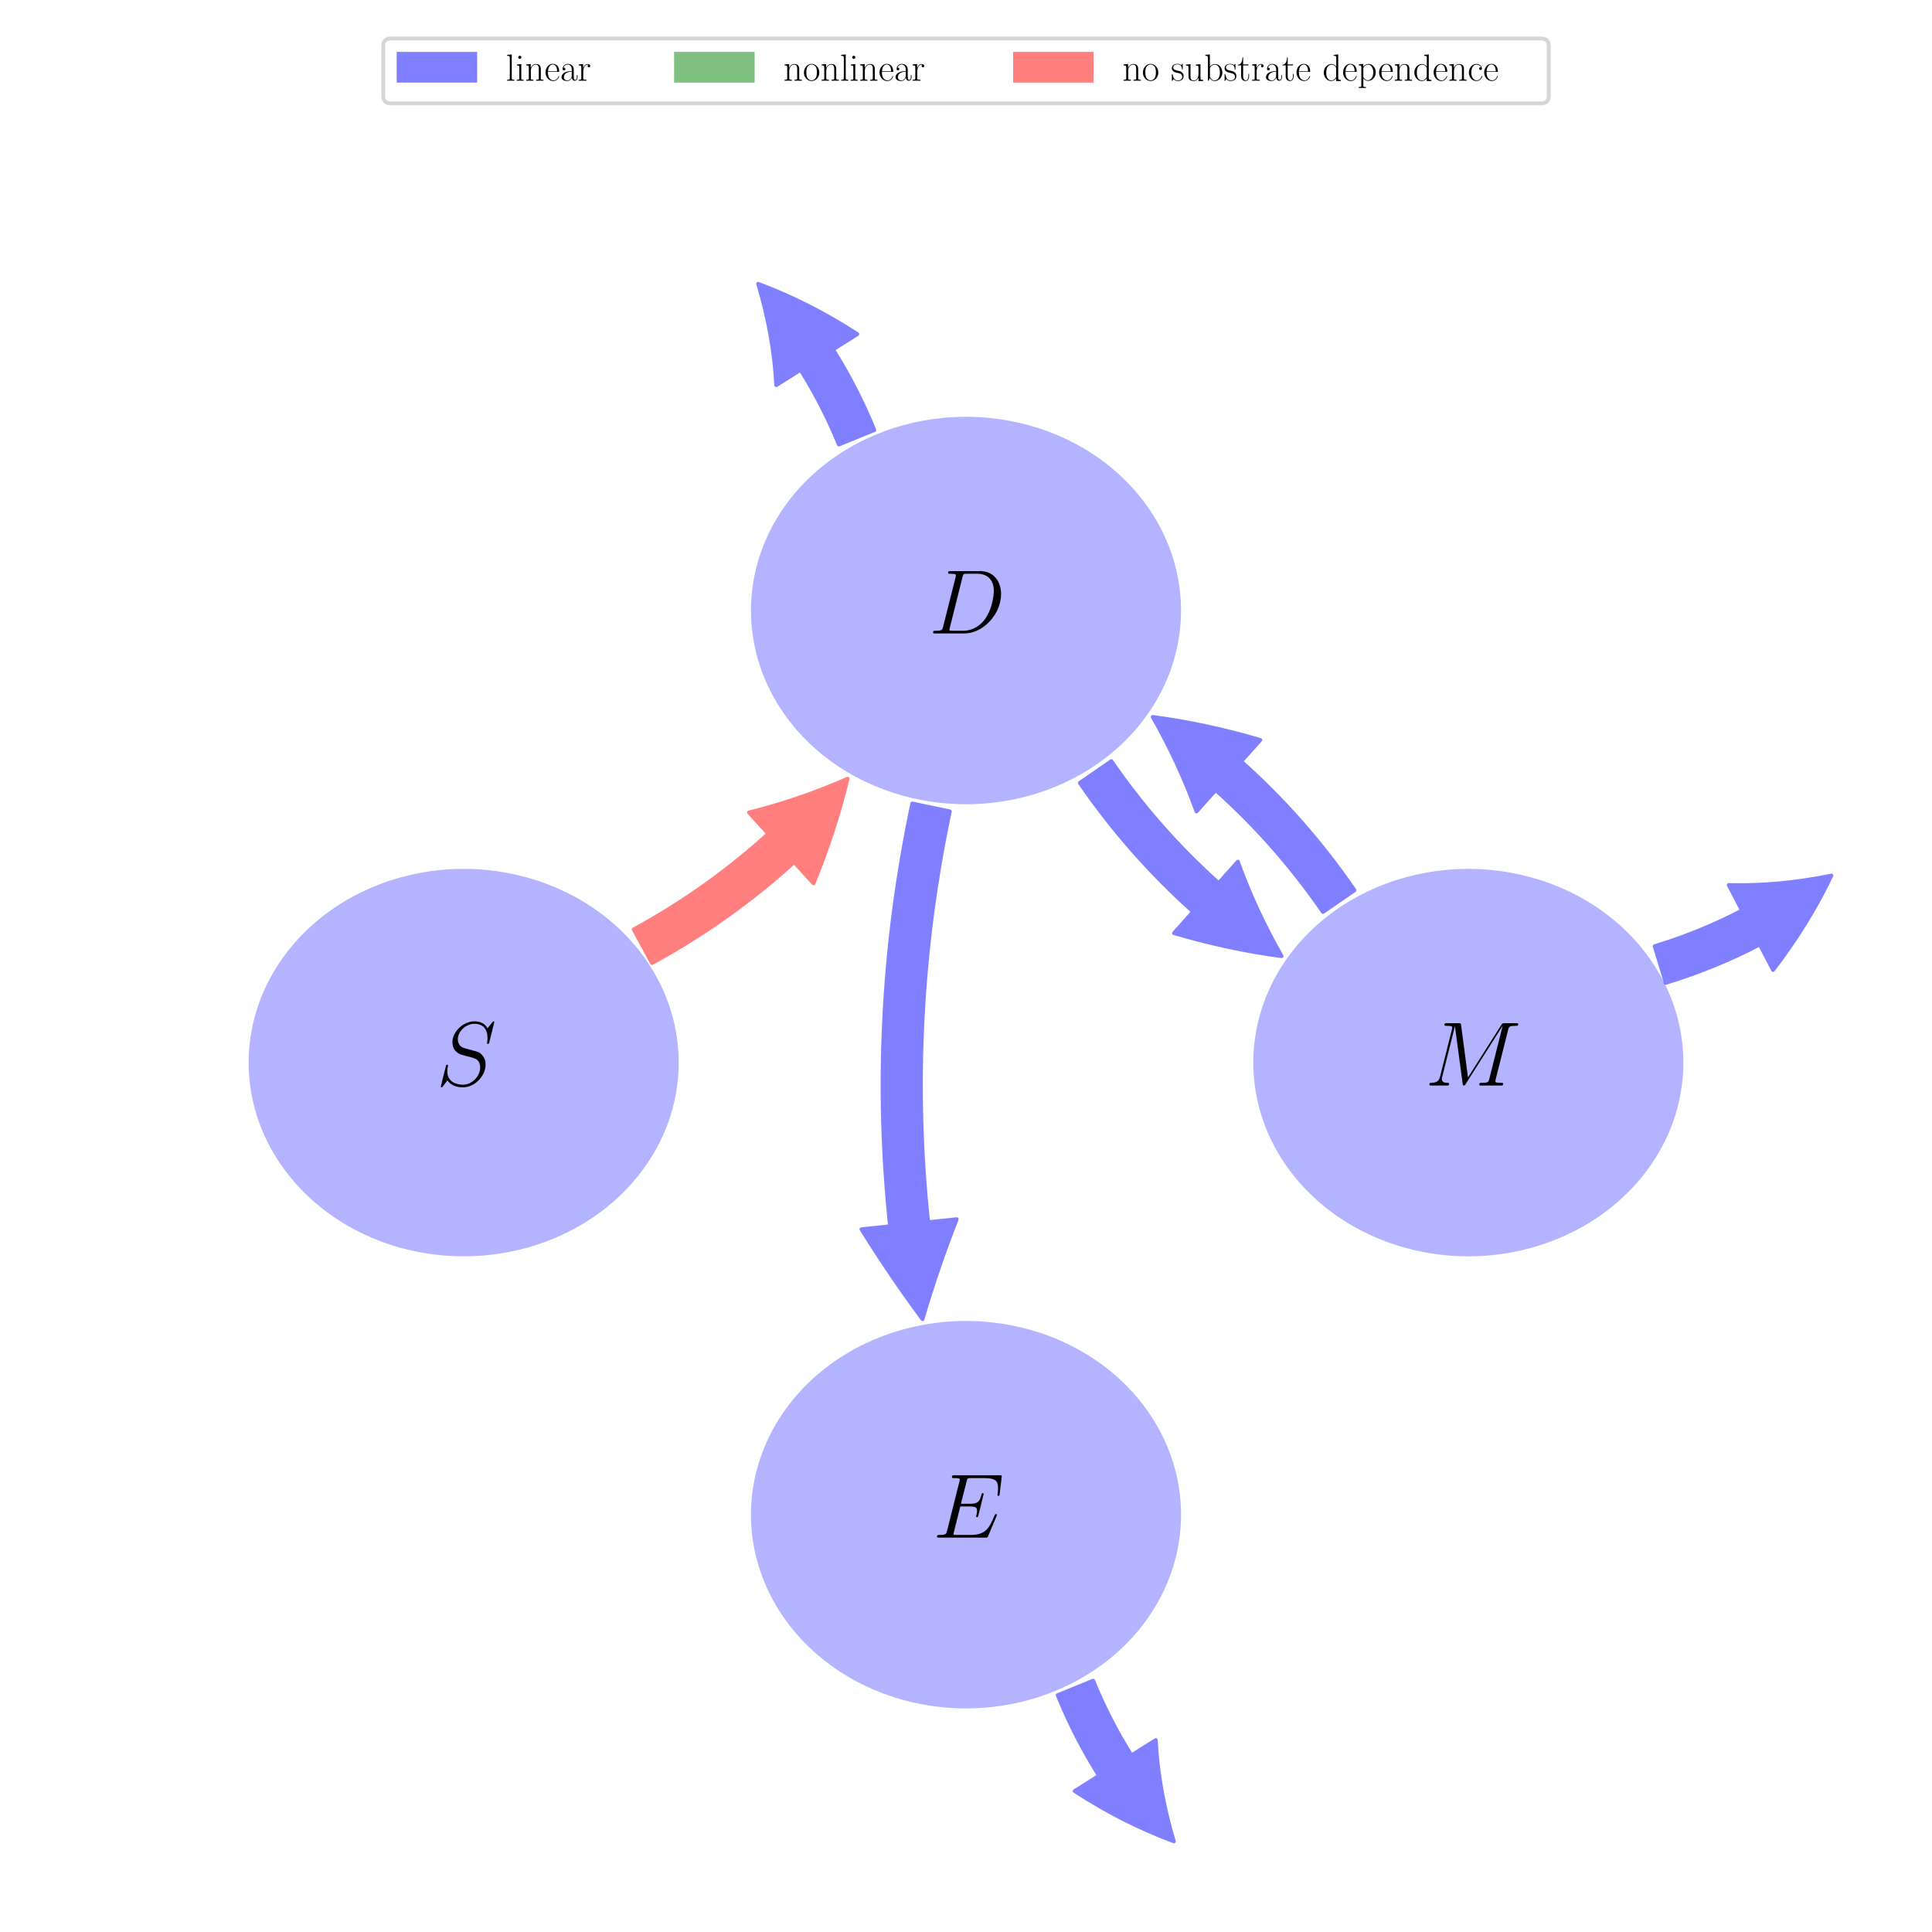
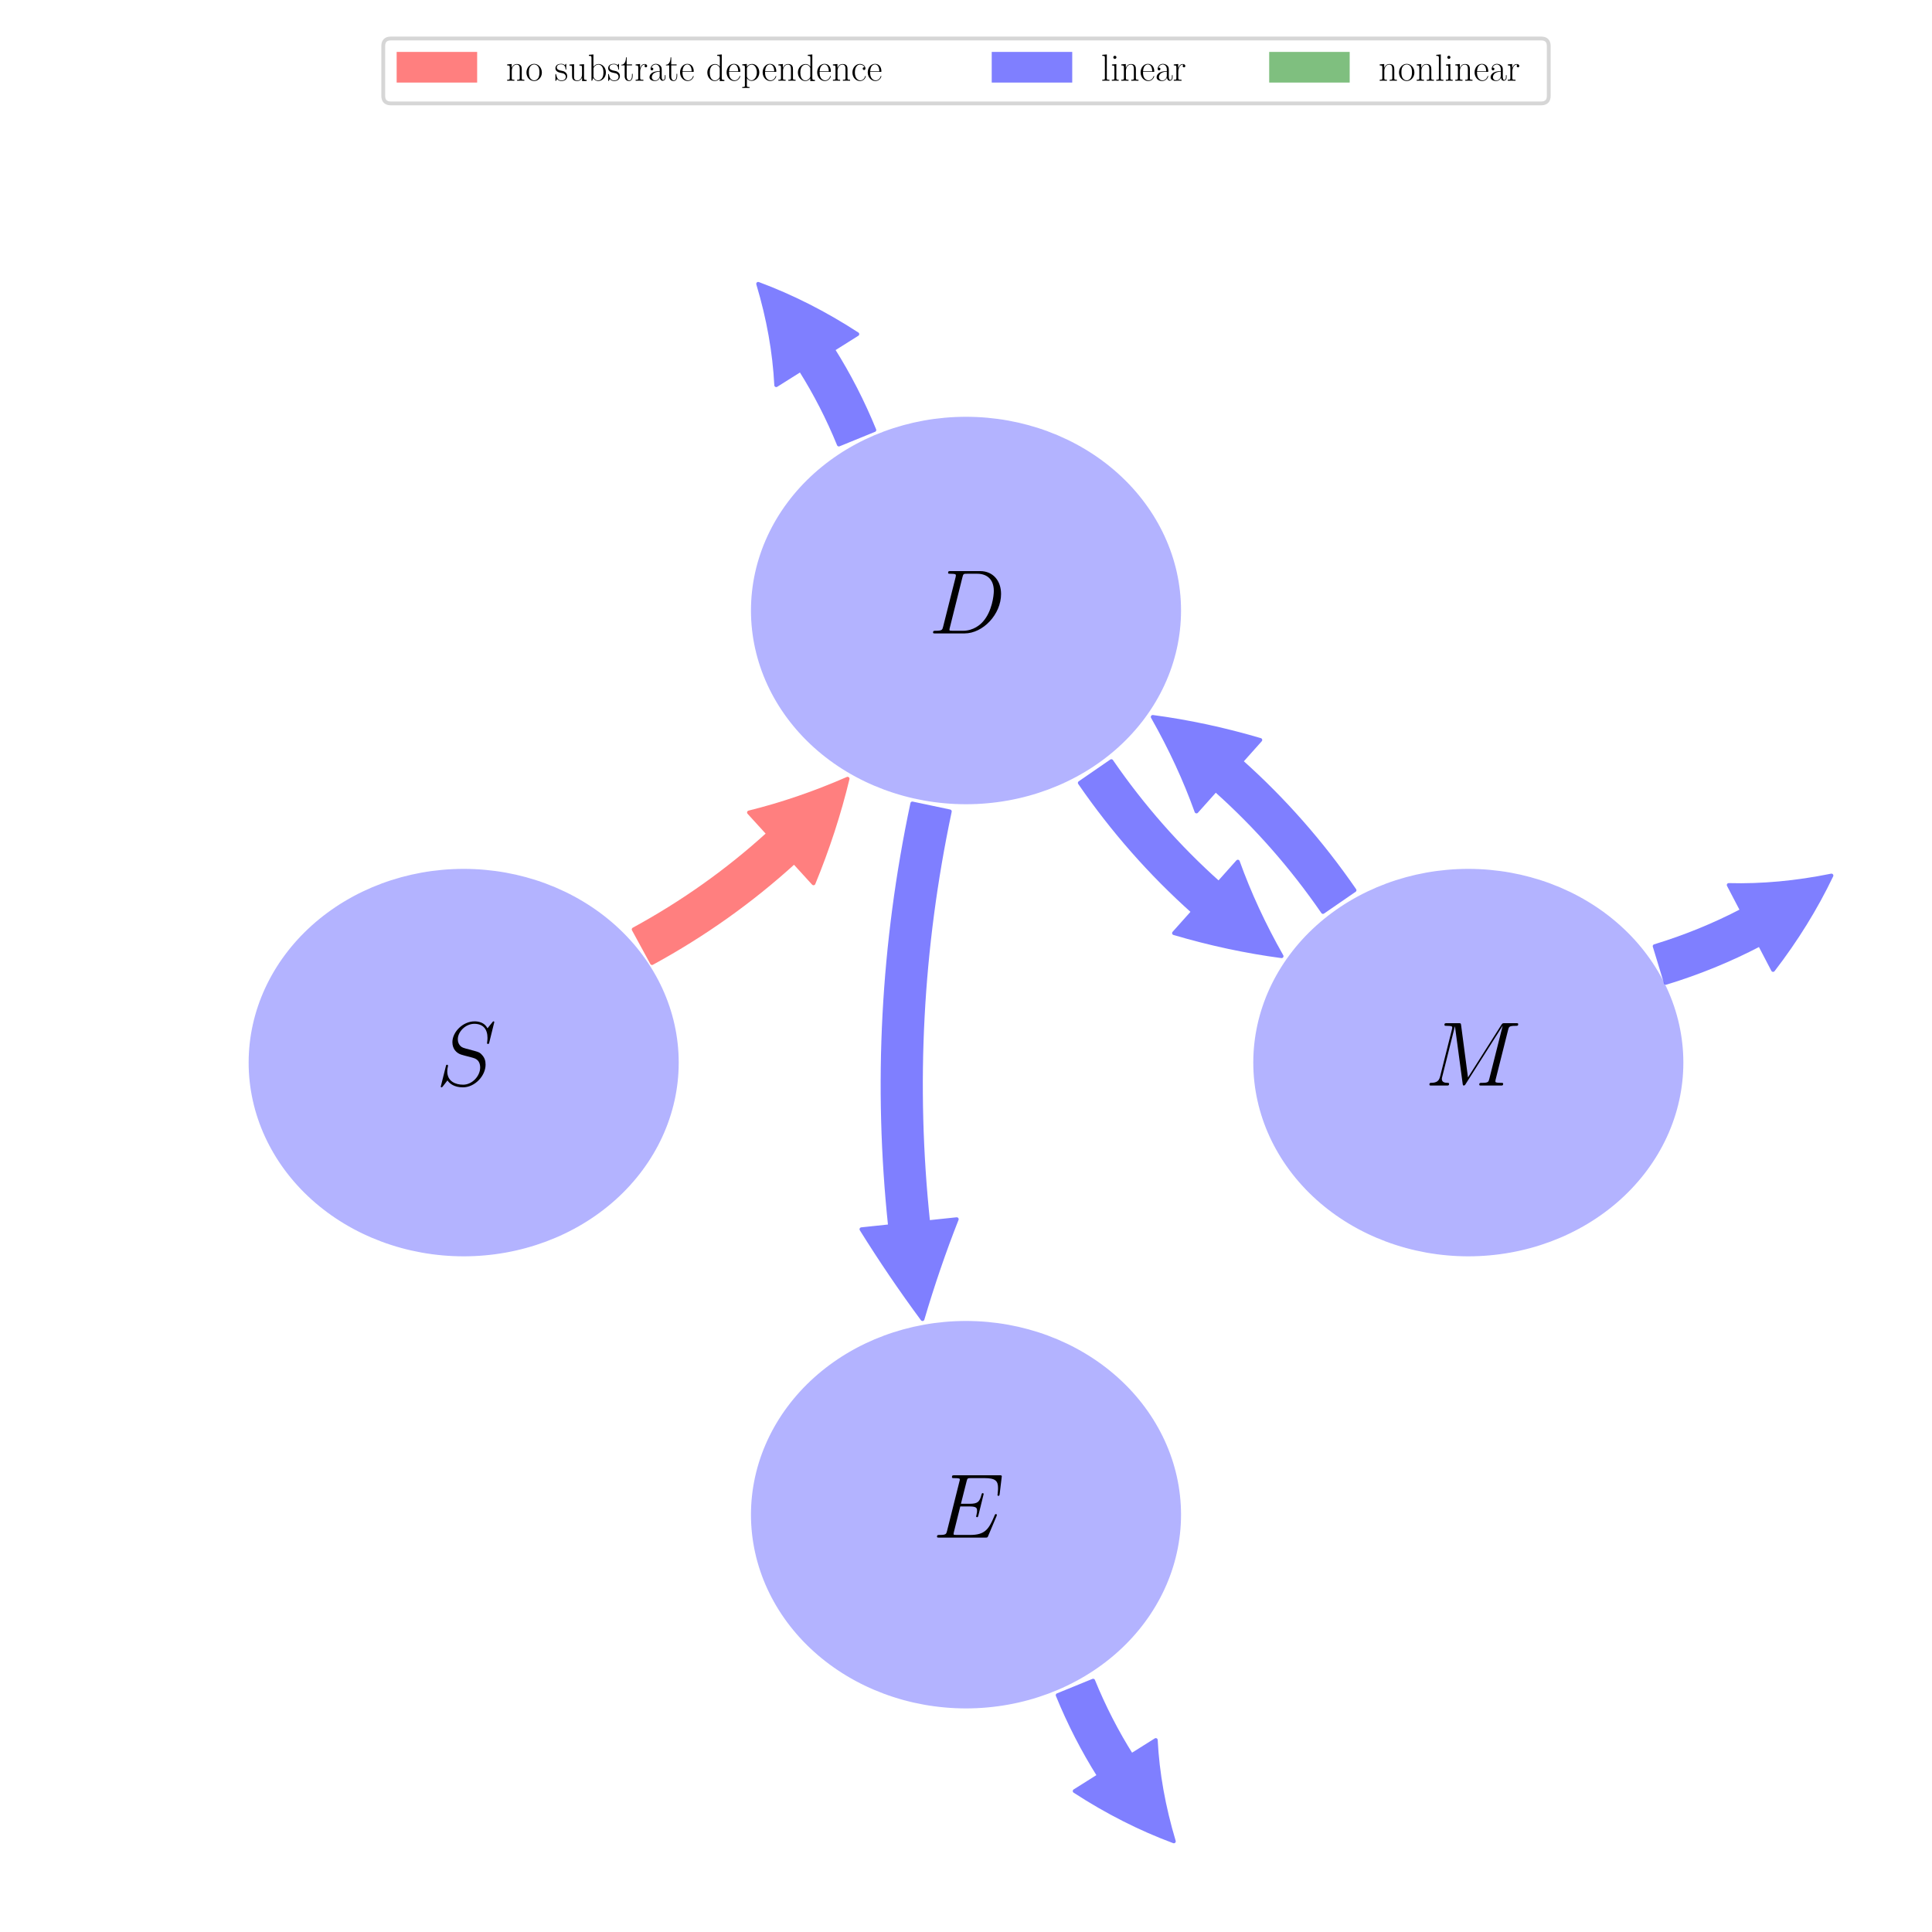
<svg xmlns="http://www.w3.org/2000/svg" xmlns:xlink="http://www.w3.org/1999/xlink" height="504pt" version="1.1" viewBox="0 0 504 504" width="504pt">
  <defs>
    <style type="text/css">
*{stroke-linecap:butt;stroke-linejoin:round;}
  </style>
  </defs>
  <g id="figure_1">
    <g id="patch_1">
      <path d="M 0 504  L 504 504  L 504 0  L 0 0  z " style="fill:#ffffff;" />
    </g>
    <g id="axes_1">
      <g id="patch_2">
-         <path clip-path="url(#p8c994cedd3)" d="M 120.96 327.236  C 135.704 327.236 149.846 321.964 160.272 312.581  C 170.698 303.198 176.556 290.47 176.556 277.2  C 176.556 263.93 170.698 251.202 160.272 241.819  C 149.846 232.436 135.704 227.164 120.96 227.164  C 106.216 227.164 92.074 232.436 81.648 241.819  C 71.222 251.202 65.364 263.93 65.364 277.2  C 65.364 290.47 71.222 303.198 81.648 312.581  C 92.074 321.964 106.216 327.236 120.96 327.236  z " style="fill:#0000ff;opacity:0.3;stroke:#0000ff;stroke-linejoin:miter;" />
+         <path clip-path="url(#p5bb527e7d2)" d="M 120.96 327.236  C 135.704 327.236 149.846 321.964 160.272 312.581  C 170.698 303.198 176.556 290.47 176.556 277.2  C 176.556 263.93 170.698 251.202 160.272 241.819  C 149.846 232.436 135.704 227.164 120.96 227.164  C 106.216 227.164 92.074 232.436 81.648 241.819  C 71.222 251.202 65.364 263.93 65.364 277.2  C 65.364 290.47 71.222 303.198 81.648 312.581  C 92.074 321.964 106.216 327.236 120.96 327.236  z " style="fill:#0000ff;opacity:0.3;stroke:#0000ff;stroke-linejoin:miter;" />
      </g>
      <g id="patch_3">
-         <path clip-path="url(#p8c994cedd3)" d="M 252 209.3  C 266.744 209.3 280.886 204.028 291.312 194.645  C 301.738 185.262 307.596 172.534 307.596 159.264  C 307.596 145.994 301.738 133.266 291.312 123.883  C 280.886 114.5 266.744 109.228 252 109.228  C 237.256 109.228 223.114 114.5 212.688 123.883  C 202.262 133.266 196.404 145.994 196.404 159.264  C 196.404 172.534 202.262 185.262 212.688 194.645  C 223.114 204.028 237.256 209.3 252 209.3  z " style="fill:#0000ff;opacity:0.3;stroke:#0000ff;stroke-linejoin:miter;" />
+         <path clip-path="url(#p5bb527e7d2)" d="M 252 209.3  C 266.744 209.3 280.886 204.028 291.312 194.645  C 301.738 185.262 307.596 172.534 307.596 159.264  C 307.596 145.994 301.738 133.266 291.312 123.883  C 280.886 114.5 266.744 109.228 252 109.228  C 237.256 109.228 223.114 114.5 212.688 123.883  C 202.262 133.266 196.404 145.994 196.404 159.264  C 196.404 172.534 202.262 185.262 212.688 194.645  C 223.114 204.028 237.256 209.3 252 209.3  z " style="fill:#0000ff;opacity:0.3;stroke:#0000ff;stroke-linejoin:miter;" />
      </g>
      <g id="patch_4">
-         <path clip-path="url(#p8c994cedd3)" d="M 218.831 115.965  Q 214.641 105.704 208.84 96.486  L 202.492 100.48  Q 201.841 87.601 197.781 74.046  Q 211.039 78.967 223.651 87.165  L 217.304 91.16  Q 223.569 101.116 228.089 112.184  L 218.831 115.965  z " style="fill:#0000ff;opacity:0.5;stroke:#0000ff;stroke-linecap:round;" />
+         <path clip-path="url(#p5bb527e7d2)" d="M 218.831 115.965  Q 214.641 105.704 208.84 96.486  L 202.492 100.48  Q 201.841 87.601 197.781 74.046  Q 211.039 78.967 223.651 87.165  L 217.304 91.16  Q 223.569 101.116 228.089 112.184  L 218.831 115.965  z " style="fill:#0000ff;opacity:0.5;stroke:#0000ff;stroke-linecap:round;" />
      </g>
      <g id="patch_5">
-         <path clip-path="url(#p8c994cedd3)" d="M 383.04 327.236  C 397.784 327.236 411.926 321.964 422.352 312.581  C 432.778 303.198 438.636 290.47 438.636 277.2  C 438.636 263.93 432.778 251.202 422.352 241.819  C 411.926 232.436 397.784 227.164 383.04 227.164  C 368.296 227.164 354.154 232.436 343.728 241.819  C 333.302 251.202 327.444 263.93 327.444 277.2  C 327.444 290.47 333.302 303.198 343.728 312.581  C 354.154 321.964 368.296 327.236 383.04 327.236  z " style="fill:#0000ff;opacity:0.3;stroke:#0000ff;stroke-linejoin:miter;" />
+         <path clip-path="url(#p5bb527e7d2)" d="M 383.04 327.236  C 397.784 327.236 411.926 321.964 422.352 312.581  C 432.778 303.198 438.636 290.47 438.636 277.2  C 438.636 263.93 432.778 251.202 422.352 241.819  C 411.926 232.436 397.784 227.164 383.04 227.164  C 368.296 227.164 354.154 232.436 343.728 241.819  C 333.302 251.202 327.444 263.93 327.444 277.2  C 327.444 290.47 333.302 303.198 343.728 312.581  C 354.154 321.964 368.296 327.236 383.04 327.236  z " style="fill:#0000ff;opacity:0.3;stroke:#0000ff;stroke-linejoin:miter;" />
      </g>
      <g id="patch_6">
-         <path clip-path="url(#p8c994cedd3)" d="M 431.647 246.83  Q 443.577 243.194 454.44 237.522  L 450.969 230.874  Q 463.906 231.227 477.767 228.405  Q 471.668 241.158 462.54 253.034  L 459.069 246.386  Q 447.382 252.489 434.562 256.395  L 431.647 246.83  z " style="fill:#0000ff;opacity:0.5;stroke:#0000ff;stroke-linecap:round;" />
+         <path clip-path="url(#p5bb527e7d2)" d="M 431.647 246.83  Q 443.577 243.194 454.44 237.522  L 450.969 230.874  Q 463.906 231.227 477.767 228.405  Q 471.668 241.158 462.54 253.034  L 459.069 246.386  Q 447.382 252.489 434.562 256.395  L 431.647 246.83  z " style="fill:#0000ff;opacity:0.5;stroke:#0000ff;stroke-linecap:round;" />
      </g>
      <g id="patch_7">
-         <path clip-path="url(#p8c994cedd3)" d="M 252 445.172  C 266.744 445.172 280.886 439.9 291.312 430.517  C 301.738 421.134 307.596 408.406 307.596 395.136  C 307.596 381.866 301.738 369.138 291.312 359.755  C 280.886 350.372 266.744 345.1 252 345.1  C 237.256 345.1 223.114 350.372 212.688 359.755  C 202.262 369.138 196.404 381.866 196.404 395.136  C 196.404 408.406 202.262 421.134 212.688 430.517  C 223.114 439.9 237.256 445.172 252 445.172  z " style="fill:#0000ff;opacity:0.3;stroke:#0000ff;stroke-linejoin:miter;" />
+         <path clip-path="url(#p5bb527e7d2)" d="M 252 445.172  C 266.744 445.172 280.886 439.9 291.312 430.517  C 301.738 421.134 307.596 408.406 307.596 395.136  C 307.596 381.866 301.738 369.138 291.312 359.755  C 280.886 350.372 266.744 345.1 252 345.1  C 237.256 345.1 223.114 350.372 212.688 359.755  C 202.262 369.138 196.404 381.866 196.404 395.136  C 196.404 408.406 202.262 421.134 212.688 430.517  C 223.114 439.9 237.256 445.172 252 445.172  z " style="fill:#0000ff;opacity:0.3;stroke:#0000ff;stroke-linejoin:miter;" />
      </g>
      <g id="patch_8">
-         <path clip-path="url(#p8c994cedd3)" d="M 285.169 438.435  Q 289.359 448.696 295.16 457.914  L 301.508 453.92  Q 302.159 466.799 306.219 480.354  Q 292.961 475.433 280.349 467.235  L 286.696 463.24  Q 280.431 453.284 275.911 442.216  L 285.169 438.435  z " style="fill:#0000ff;opacity:0.5;stroke:#0000ff;stroke-linecap:round;" />
+         <path clip-path="url(#p5bb527e7d2)" d="M 285.169 438.435  Q 289.359 448.696 295.16 457.914  L 301.508 453.92  Q 302.159 466.799 306.219 480.354  Q 292.961 475.433 280.349 467.235  L 286.696 463.24  Q 280.431 453.284 275.911 442.216  L 285.169 438.435  z " style="fill:#0000ff;opacity:0.5;stroke:#0000ff;stroke-linecap:round;" />
      </g>
      <g id="patch_9">
-         <path clip-path="url(#p8c994cedd3)" d="M 165.308 242.451  Q 184.526 231.987 200.437 217.496  L 195.387 211.951  Q 208.179 208.793 221.11 203.149  Q 217.804 216.857 212.22 230.434  L 207.17 224.889  Q 190.367 240.192 170.09 251.234  L 165.308 242.451  z " style="fill:#ff0000;opacity:0.5;stroke:#ff0000;stroke-linecap:round;" />
+         <path clip-path="url(#p5bb527e7d2)" d="M 165.308 242.451  Q 184.526 231.987 200.437 217.496  L 195.387 211.951  Q 208.179 208.793 221.11 203.149  Q 217.804 216.857 212.22 230.434  L 207.17 224.889  Q 190.367 240.192 170.09 251.234  L 165.308 242.451  z " style="fill:#ff0000;opacity:0.5;stroke:#ff0000;stroke-linecap:round;" />
      </g>
      <g id="patch_10">
-         <path clip-path="url(#p8c994cedd3)" d="M 289.92 198.558  Q 302.132 216.277 317.918 230.371  L 322.913 224.777  Q 327.365 237.169 334.327 249.441  Q 320.349 247.585 306.263 243.425  L 311.258 237.831  Q 294.578 222.938 281.686 204.232  L 289.92 198.558  z " style="fill:#0000ff;opacity:0.5;stroke:#0000ff;stroke-linecap:round;" />
+         <path clip-path="url(#p5bb527e7d2)" d="M 289.92 198.558  Q 302.132 216.277 317.918 230.371  L 322.913 224.777  Q 327.365 237.169 334.327 249.441  Q 320.349 247.585 306.263 243.425  L 311.258 237.831  Q 294.578 222.938 281.686 204.232  L 289.92 198.558  z " style="fill:#0000ff;opacity:0.5;stroke:#0000ff;stroke-linecap:round;" />
      </g>
      <g id="patch_11">
-         <path clip-path="url(#p8c994cedd3)" d="M 247.776 211.671  Q 236.462 265.117 242.128 318.838  L 249.587 318.052  Q 244.623 330.64 240.653 344.118  Q 232.299 332.826 224.725 320.674  L 232.184 319.887  Q 226.351 264.594 237.993 209.6  L 247.776 211.671  z " style="fill:#0000ff;opacity:0.5;stroke:#0000ff;stroke-linecap:round;" />
+         <path clip-path="url(#p5bb527e7d2)" d="M 247.776 211.671  Q 236.462 265.117 242.128 318.838  L 249.587 318.052  Q 244.623 330.64 240.653 344.118  Q 232.299 332.826 224.725 320.674  L 232.184 319.887  Q 226.351 264.594 237.993 209.6  L 247.776 211.671  z " style="fill:#0000ff;opacity:0.5;stroke:#0000ff;stroke-linecap:round;" />
      </g>
      <g id="patch_12">
-         <path clip-path="url(#p8c994cedd3)" d="M 345.12 237.906  Q 332.908 220.187 317.122 206.093  L 312.127 211.687  Q 307.675 199.295 300.713 187.023  Q 314.691 188.879 328.777 193.039  L 323.782 198.633  Q 340.462 213.526 353.354 232.232  L 345.12 237.906  z " style="fill:#0000ff;opacity:0.5;stroke:#0000ff;stroke-linecap:round;" />
+         <path clip-path="url(#p5bb527e7d2)" d="M 345.12 237.906  Q 332.908 220.187 317.122 206.093  L 312.127 211.687  Q 307.675 199.295 300.713 187.023  Q 314.691 188.879 328.777 193.039  L 323.782 198.633  Q 340.462 213.526 353.354 232.232  L 345.12 237.906  z " style="fill:#0000ff;opacity:0.5;stroke:#0000ff;stroke-linecap:round;" />
      </g>
      <g id="text_1">
        <defs>
          <path d="M 63.5 69.109  C 63.5 70 62.797 70 62.594 70  C 62.203 70 62.094 69.906 60.906 68.406  C 60.297 67.703 56.203 62.516 56.094 62.422  C 52.797 68.906 46.203 70 42 70  C 29.297 70 17.797 58.484 17.797 47.266  C 17.797 39.828 22.297 35.453 27.203 33.766  C 28.297 33.359 34.203 31.766 37.203 31.078  C 42.297 29.688 43.594 29.297 45.703 27.109  C 46.094 26.609 48.094 24.328 48.094 19.656  C 48.094 10.422 39.5 0.891 29.5 0.891  C 21.297 0.891 12.203 4.375 12.203 15.484  C 12.203 17.375 12.594 19.766 12.906 20.75  C 12.906 21.062 13 21.531 13 21.734  C 13 22.141 12.797 22.641 12 22.641  C 11.094 22.641 11 22.438 10.594 20.75  L 5.5 0.375  C 5.5 0.281 5.094 -1 5.094 -1.109  C 5.094 -2 5.906 -2 6.094 -2  C 6.5 -2 6.594 -1.906 7.797 -0.406  L 12.406 5.562  C 14.797 1.969 20 -2 29.297 -2  C 42.203 -2 54 10.406 54 22.812  C 54 27 53 30.672 49.203 34.328  C 47.094 36.422 45.297 36.922 36.094 39.312  C 29.406 41.094 28.5 41.391 26.703 42.984  C 25 44.656 23.703 47.047 23.703 50.422  C 23.703 58.766 32.203 67.312 41.703 67.312  C 51.5 67.312 56.094 61.344 56.094 51.922  C 56.094 49.344 55.594 46.656 55.594 46.266  C 55.594 45.359 56.406 45.359 56.703 45.359  C 57.594 45.359 57.703 45.656 58.094 47.25  z " id="CMMI12-83" />
        </defs>
        <g transform="translate(113.7607 283.1768)scale(0.24 -0.24)">
          <use transform="scale(0.996264)" xlink:href="#CMMI12-83" />
        </g>
      </g>
      <g id="text_2">
        <defs>
          <path d="M 15.703 7.375  C 14.797 3.891 14.594 2.891 7.594 2.891  C 5.703 2.891 4.703 2.891 4.703 1.094  C 4.703 0 5.297 0 7.297 0  L 39 0  C 59.203 0 78.906 20.812 78.906 43.016  C 78.906 57.359 70.297 68 56 68  L 23.906 68  C 22 68 21.094 68 21.094 66.109  C 21.094 65.109 22 65.109 23.5 65.109  C 29.594 65.109 29.594 64.312 29.594 63.219  C 29.594 63.031 29.594 62.422 29.203 60.922  z M 36.797 61.422  C 37.703 65.109 38.094 65.109 42 65.109  L 53 65.109  C 62.406 65.109 71 60.031 71 46.297  C 71 41.312 69 24 59.297 13.047  C 56.5 9.766 48.906 2.891 37.406 2.891  L 26 2.891  C 24.594 2.891 24.406 2.891 23.797 3  C 22.703 3.094 22.594 3.297 22.594 4.094  C 22.594 4.797 22.797 5.391 23 6.281  z " id="CMMI12-68" />
        </defs>
        <g transform="translate(242.2807 165.2408)scale(0.24 -0.24)">
          <use transform="scale(0.996264)" xlink:href="#CMMI12-68" />
        </g>
      </g>
      <g id="text_3">
        <defs>
          <path d="M 90.797 60.719  C 91.703 64.109 91.906 65.109 99 65.109  C 100.906 65.109 101.797 65.109 101.797 67  C 101.797 68 101.094 68 99.203 68  L 87.203 68  C 84.703 68 84.594 67.906 83.5 66.297  L 47 8.781  L 39.5 65.797  C 39.203 68 39.094 68 36.5 68  L 24.094 68  C 22.203 68 21.297 68 21.297 66.109  C 21.297 65.109 22.203 65.109 23.703 65.109  C 29.797 65.109 29.797 64.312 29.797 63.219  C 29.797 63.031 29.797 62.422 29.406 60.922  L 16.594 9.906  C 15.406 5.109 13.094 2.906 6.406 2.906  C 6.094 2.906 4.906 2.906 4.906 1.141  C 4.906 0 5.797 0 6.203 0  C 8.203 0 13.297 0 15.297 0  L 20.094 0  C 21.5 0 23.203 0 24.594 0  C 25.297 0 26.406 0 26.406 1.906  C 26.406 2.812 25.406 2.906 25 2.906  C 21.703 2.906 18.5 3.5 18.5 7.094  C 18.5 8.094 18.5 8.188 18.906 9.578  L 32.703 64.516  L 32.797 64.516  L 41.094 2.688  C 41.406 0.297 41.5 0 42.406 0  C 43.5 0 44 0.797 44.5 1.703  L 84.703 65.016  L 84.797 65.016  L 70.297 7.391  C 69.406 3.906 69.203 2.906 62.203 2.906  C 60.297 2.906 59.297 2.906 59.297 1.094  C 59.297 0 60.203 0 60.797 0  C 62.5 0 64.5 0 66.203 0  L 78 0  C 79.703 0 81.797 0 83.5 0  C 84.297 0 85.406 0 85.406 1.906  C 85.406 2.906 84.5 2.906 83 2.906  C 76.906 2.906 76.906 3.656 76.906 4.594  C 76.906 4.703 76.906 5.391 77.094 6.188  z " id="CMMI12-77" />
        </defs>
        <g transform="translate(371.7152 283.1768)scale(0.24 -0.24)">
          <use transform="scale(0.996264)" xlink:href="#CMMI12-77" />
        </g>
      </g>
      <g id="text_4">
        <defs>
          <path d="M 69.5 23.266  C 69.594 23.562 69.906 24.281 69.906 24.672  C 69.906 25.172 69.5 25.672 68.906 25.672  C 68.5 25.672 68.297 25.578 68 25.266  C 67.797 25.172 67.797 24.969 66.906 22.953  C 61 8.906 56.703 2.891 40.703 2.891  L 26.094 2.891  C 24.703 2.891 24.5 2.891 23.906 3  C 22.797 3.094 22.703 3.297 22.703 4.094  C 22.703 4.797 22.906 5.391 23.094 6.297  L 30 34  L 39.906 34  C 47.703 34 48.297 32.281 48.297 29.281  C 48.297 28.281 48.297 27.375 47.594 24.375  C 47.406 23.969 47.297 23.562 47.297 23.266  C 47.297 22.562 47.797 22.266 48.406 22.266  C 49.297 22.266 49.406 22.953 49.797 24.359  L 55.5 47.531  C 55.5 48.016 55.094 48.516 54.5 48.516  C 53.594 48.516 53.5 48.125 53.094 46.719  C 51.094 39.078 49.094 36.891 40.203 36.891  L 30.703 36.891  L 36.906 61.406  C 37.797 64.906 38 64.906 42.094 64.906  L 56.406 64.906  C 68.703 64.906 71.203 61.609 71.203 54.031  C 71.203 53.922 71.203 51.141 70.797 47.844  C 70.703 47.438 70.594 46.844 70.594 46.641  C 70.594 45.844 71.094 45.547 71.703 45.547  C 72.406 45.547 72.797 45.953 73 47.734  L 75.094 65.219  C 75.094 65.547 75.297 66.609 75.297 66.828  C 75.297 68 74.406 68 72.594 68  L 23.797 68  C 21.906 68 20.906 68 20.906 66.078  C 20.906 64.906 21.594 64.906 23.297 64.906  C 29.5 64.906 29.5 64.281 29.5 63.312  C 29.5 62.812 29.406 62.406 29.094 61.312  L 15.594 7.391  C 14.703 3.891 14.5 2.891 7.5 2.891  C 5.594 2.891 4.594 2.891 4.594 1.094  C 4.594 0 5.203 0 7.203 0  L 57.406 0  C 59.594 0 59.703 0.094 60.406 1.719  z " id="CMMI12-69" />
        </defs>
        <g transform="translate(243.3347 401.1128)scale(0.24 -0.24)">
          <use transform="scale(0.996264)" xlink:href="#CMMI12-69" />
        </g>
      </g>
      <g id="legend_1">
        <g id="patch_13">
          <path d="M 101.975 26.977  L 402.025 26.977  Q 404.025 26.977 404.025 24.977  L 404.025 12.04  Q 404.025 10.04 402.025 10.04  L 101.975 10.04  Q 99.975 10.04 99.975 12.04  L 99.975 24.977  Q 99.975 26.977 101.975 26.977  z " style="fill:#ffffff;opacity:0.8;stroke:#cccccc;stroke-linejoin:miter;" />
        </g>
        <g id="patch_14">
-           <path d="M 103.975 21.04  L 123.975 21.04  L 123.975 14.04  L 103.975 14.04  z " style="fill:#0000ff;opacity:0.5;stroke:#0000ff;stroke-linejoin:miter;" />
+           <path d="M 103.975 21.04  L 123.975 21.04  L 123.975 14.04  L 103.975 14.04  z " style="fill:#ff0000;opacity:0.5;stroke:#ff0000;stroke-linejoin:miter;" />
        </g>
        <g id="text_5">
          <defs>
-             <path d="M 15.297 68.688  L 3.406 67.594  L 3.406 65  C 9.297 65 10.203 64.406 10.203 59.641  L 10.203 6.656  C 10.203 2.875 9.797 2.391 3.406 2.391  L 3.406 -0.203  C 5.797 0 10.203 0 12.703 0  C 15.297 0 19.703 0 22.094 -0.203  L 22.094 2.391  C 15.703 2.391 15.297 2.781 15.297 6.656  z " id="CMR17-108" />
-             <path d="M 15.5 61.078  C 15.5 63.266 13.703 65.156 11.406 65.156  C 9.203 65.156 7.297 63.375 7.297 61.078  C 7.297 58.891 9.094 57 11.406 57  C 13.594 57 15.5 58.797 15.5 61.078  z M 3.797 42.281  L 3.797 39.703  C 9.406 39.703 10.203 39.094 10.203 34.328  L 10.203 6.672  C 10.203 2.875 9.797 2.391 3.406 2.391  L 3.406 -0.203  C 5.797 0 10.094 0 12.594 0  C 15 0 19.094 0 21.406 -0.203  L 21.406 2.391  C 15.5 2.391 15.297 2.984 15.297 6.562  L 15.297 43.375  z " id="CMR17-105" />
            <path d="M 41.5 30.203  C 41.5 35.297 40.5 43.594 28.703 43.594  C 20.797 43.594 16.703 37.5 15.203 33.5  L 15.094 33.5  L 15.094 43.594  L 3.297 42.5  L 3.297 39.906  C 9.203 39.906 10.094 39.297 10.094 34.5  L 10.094 6.688  C 10.094 2.875 9.703 2.391 3.297 2.391  L 3.297 -0.203  C 5.703 0 10.094 0 12.703 0  C 15.297 0 19.797 0 22.203 -0.203  L 22.203 2.391  C 15.797 2.391 15.406 2.781 15.406 6.688  L 15.406 25.906  C 15.406 35.109 21 42 28 42  C 35.406 42 36.203 35.406 36.203 30.594  L 36.203 6.688  C 36.203 2.875 35.797 2.391 29.406 2.391  L 29.406 -0.203  C 31.797 0 36.203 0 38.797 0  C 41.406 0 45.906 0 48.297 -0.203  L 48.297 2.391  C 41.906 2.391 41.5 2.781 41.5 6.688  z " id="CMR17-110" />
-             <path d="M 38.094 23  C 38.5 23.406 38.5 23.609 38.5 24.625  C 38.5 34.969 33.094 44 21.703 44  C 11.094 44 2.703 33.891 2.703 21.609  C 2.703 8.609 12.203 -1 22.797 -1  C 34 -1 38.406 9.484 38.406 11.562  C 38.406 12.25 37.797 12.25 37.594 12.25  C 36.906 12.25 36.797 12.047 36.406 10.875  C 34.203 4.141 28.703 0.797 23.5 0.797  C 19.203 0.797 14.906 3.172 12.203 7.5  C 9.094 12.547 9.094 18.375 9.094 23  z M 9.203 24.5  C 9.906 39.141 17.594 42.406 21.594 42.406  C 28.406 42.406 33 35.891 33.094 24.5  z " id="CMR17-101" />
-             <path d="M 36 25.828  C 36 32.375 36 35.844 31.797 39.734  C 28.094 43 23.797 44 20.406 44  C 12.5 44 6.797 37.609 6.797 30.797  C 6.797 27 9.797 27 10.406 27  C 11.703 27 14 27.781 14 30.531  C 14 33 12.094 34.078 10.406 34.078  C 10 34.078 9.5 33.969 9.203 33.875  C 11.297 40.5 16.703 42.406 20.203 42.406  C 25.203 42.406 30.703 37.953 30.703 29.453  L 30.703 25  C 24.797 25 17.703 24.203 12.094 21.203  C 5.797 17.703 4 12.703 4 8.906  C 4 1.203 13 -1 18.297 -1  C 23.797 -1 28.906 2.172 31.094 7.984  C 31.297 3.641 34.094 -0.281 38.5 -0.281  C 40.594 -0.281 45.906 1.094 45.906 8.859  L 45.906 14.375  L 44.094 14.375  L 44.094 8.781  C 44.094 2.781 41.406 2 40.094 2  C 36 2 36 7.156 36 11.531  z M 30.703 13.594  C 30.703 4.953 24.5 0.594 19 0.594  C 14 0.594 10.094 4.297 10.094 8.906  C 10.094 11.891 11.406 17.188 17.203 20.391  C 22 23.094 27.5 23.5 30.703 23.5  z " id="CMR17-97" />
-             <path d="M 15 23.391  C 15 33 19.094 42 26.594 42  C 27.297 42 28 41.906 28.703 41.594  C 28.703 41.594 26.5 40.891 26.5 38.312  C 26.5 35.906 28.406 34.906 29.906 34.906  C 31.094 34.906 33.297 35.609 33.297 38.406  C 33.297 41.609 30.094 43.594 26.703 43.594  C 19.094 43.594 15.797 36.203 14.797 32.703  L 14.703 32.703  L 14.703 43.594  L 3.094 42.5  L 3.094 39.906  C 9 39.906 9.906 39.297 9.906 34.5  L 9.906 6.688  C 9.906 2.875 9.5 2.391 3.094 2.391  L 3.094 -0.203  C 5.5 0 10.094 0 12.703 0  C 15.594 0 20.703 0 23.406 -0.203  L 23.406 2.391  C 16.203 2.391 15 2.391 15 6.875  z " id="CMR17-114" />
-           </defs>
-           <g transform="translate(131.9752 21.04)scale(0.1 -0.1)">
-             <use transform="scale(0.996264)" xlink:href="#CMR17-108" />
-             <use transform="translate(24.87106 0)scale(0.996264)" xlink:href="#CMR17-105" />
-             <use transform="translate(49.74212 0)scale(0.996264)" xlink:href="#CMR17-110" />
-             <use transform="translate(100.6375 0)scale(0.996264)" xlink:href="#CMR17-101" />
-             <use transform="translate(141.1231 0)scale(0.996264)" xlink:href="#CMR17-97" />
-             <use transform="translate(186.8136 0)scale(0.996264)" xlink:href="#CMR17-114" />
-           </g>
-         </g>
-         <g id="patch_15">
-           <path d="M 176.356 21.04  L 196.356 21.04  L 196.356 14.04  L 176.356 14.04  z " style="fill:#008000;opacity:0.5;stroke:#008000;stroke-linejoin:miter;" />
-         </g>
-         <g id="text_6">
-           <defs>
            <path d="M 43.094 21.188  C 43.094 34 33.797 44 22.906 44  C 12 44 2.703 34 2.703 21.188  C 2.703 8.609 12 -1 22.906 -1  C 33.797 -1 43.094 8.609 43.094 21.188  z M 22.906 0.797  C 18.203 0.797 14.203 3.594 11.906 7.5  C 9.406 11.984 9.094 17.594 9.094 22  C 9.094 26.203 9.297 31.406 11.906 35.906  C 13.906 39.203 17.797 42.406 22.906 42.406  C 27.406 42.406 31.203 39.906 33.594 36.406  C 36.703 31.703 36.703 25.109 36.703 22  C 36.703 18.094 36.5 12.109 33.797 7.297  C 31 2.703 26.703 0.797 22.906 0.797  z " id="CMR17-111" />
-           </defs>
-           <g transform="translate(204.3561 21.04)scale(0.1 -0.1)">
-             <use transform="scale(0.996264)" xlink:href="#CMR17-110" />
-             <use transform="translate(50.89537 0)scale(0.996264)" xlink:href="#CMR17-111" />
-             <use transform="translate(96.58585 0)scale(0.996264)" xlink:href="#CMR17-110" />
-             <use transform="translate(147.4812 0)scale(0.996264)" xlink:href="#CMR17-108" />
-             <use transform="translate(172.3523 0)scale(0.996264)" xlink:href="#CMR17-105" />
-             <use transform="translate(197.2233 0)scale(0.996264)" xlink:href="#CMR17-110" />
-             <use transform="translate(248.1187 0)scale(0.996264)" xlink:href="#CMR17-101" />
-             <use transform="translate(288.6044 0)scale(0.996264)" xlink:href="#CMR17-97" />
-             <use transform="translate(334.2948 0)scale(0.996264)" xlink:href="#CMR17-114" />
-           </g>
-         </g>
-         <g id="patch_16">
-           <path d="M 264.788 21.04  L 284.788 21.04  L 284.788 14.04  L 264.788 14.04  z " style="fill:#ff0000;opacity:0.5;stroke:#ff0000;stroke-linejoin:miter;" />
-         </g>
-         <g id="text_7">
-           <defs>
            <path d="M 30.906 42.141  C 30.906 43.953 30.797 44.047 30.203 44.047  C 29.797 44.047 29.703 43.953 28.5 42.453  C 28.203 42.047 27.297 41.031 27 40.641  C 23.797 44.047 19.297 44.047 17.594 44.047  C 6.5 44.047 2.5 38.234 2.5 32.438  C 2.5 23.406 12.703 21.328 15.594 20.703  C 21.906 19.422 24.094 19.016 26.203 17.203  C 27.5 16.016 29.703 13.812 29.703 10.219  C 29.703 6 27.297 0.594 18.094 0.594  C 9.406 0.594 6.297 7.188 4.5 15.953  C 4.203 17.344 4.203 17.453 3.406 17.453  C 2.594 17.453 2.5 17.344 2.5 15.359  L 2.5 0.984  C 2.5 -0.797 2.594 -0.906 3.203 -0.906  C 3.703 -0.906 3.797 -0.797 4.297 0  C 4.906 0.891 6.406 3.297 7 4.312  C 9 1.609 12.5 -1 18.094 -1  C 28 -1 33.297 4.422 33.297 12.25  C 33.297 17.375 30.594 20.078 29.297 21.281  C 26.297 24.391 22.797 25.094 18.594 25.891  C 13.094 27.109 6.094 28.516 6.094 34.641  C 6.094 37.234 7.5 42.766 17.594 42.766  C 28.297 42.766 28.906 32.719 29.094 29.5  C 29.203 29 29.703 28.891 30 28.891  C 30.906 28.891 30.906 29.203 30.906 30.906  z " id="CMR17-115" />
            <path d="M 29.406 42.078  L 29.406 39.5  C 35.297 39.5 36.203 38.891 36.203 34.156  L 36.203 16.125  C 36.203 7.812 31.703 0.594 24.297 0.594  C 16.094 0.594 15.406 5.438 15.406 10.594  L 15.406 43.172  L 3.297 42.078  L 3.297 39.5  C 7.297 39.5 10 39.5 10.094 35.531  L 10.094 16.531  C 10.094 9.891 10.094 5.641 12.703 2.859  C 14 1.578 16.5 -1 23.703 -1  C 32.203 -1 35.5 5.891 36.297 7.906  L 36.406 7.906  L 36.406 -0.984  L 48.297 -0.984  L 48.297 2  C 42.406 2 41.5 2.594 41.5 7.391  L 41.5 43.172  z " id="CMR17-117" />
            <path d="M 15 68.688  L 3.094 67.594  L 3.094 65  C 9 65 9.906 64.406 9.906 59.641  L 9.906 -0.203  L 11.703 -0.203  L 14.594 6.891  C 17.5 2.203 21.797 -1 27.594 -1  C 37.594 -1 47.703 7.812 47.703 21.406  C 47.703 34.188 38.703 43.594 28.594 43.594  C 22.406 43.594 18 40.297 15 36.406  z M 15.203 31.312  C 15.203 33.094 15.203 33.406 16.594 35.5  C 20.5 41.516 26.094 42 28 42  C 31 42 41.297 40.391 41.297 21.5  C 41.297 1.688 29.5 0.594 27.094 0.594  C 24 0.594 19.5 1.781 16.297 7.594  C 15.203 9.5 15.203 9.703 15.203 11.484  z " id="CMR17-98" />
            <path d="M 15.094 40  L 29.094 40  L 29.094 42.578  L 15.094 42.578  L 15.094 61  L 13.297 61  C 13.094 50.703 9.594 41.688 1.094 41.688  L 1.094 40  L 9.797 40  L 9.797 12.047  C 9.797 10.156 9.797 -1 21.406 -1  C 27.297 -1 30.703 4.781 30.703 12.141  L 30.703 17.812  L 28.906 17.812  L 28.906 12.234  C 28.906 5.375 26.203 0.797 22 0.797  C 19.094 0.797 15.094 2.781 15.094 11.844  z " id="CMR17-116" />
+             <path d="M 15 23.391  C 15 33 19.094 42 26.594 42  C 27.297 42 28 41.906 28.703 41.594  C 28.703 41.594 26.5 40.891 26.5 38.312  C 26.5 35.906 28.406 34.906 29.906 34.906  C 31.094 34.906 33.297 35.609 33.297 38.406  C 33.297 41.609 30.094 43.594 26.703 43.594  C 19.094 43.594 15.797 36.203 14.797 32.703  L 14.703 32.703  L 14.703 43.594  L 3.094 42.5  L 3.094 39.906  C 9 39.906 9.906 39.297 9.906 34.5  L 9.906 6.688  C 9.906 2.875 9.5 2.391 3.094 2.391  L 3.094 -0.203  C 5.5 0 10.094 0 12.703 0  C 15.594 0 20.703 0 23.406 -0.203  L 23.406 2.391  C 16.203 2.391 15 2.391 15 6.875  z " id="CMR17-114" />
+             <path d="M 36 25.828  C 36 32.375 36 35.844 31.797 39.734  C 28.094 43 23.797 44 20.406 44  C 12.5 44 6.797 37.609 6.797 30.797  C 6.797 27 9.797 27 10.406 27  C 11.703 27 14 27.781 14 30.531  C 14 33 12.094 34.078 10.406 34.078  C 10 34.078 9.5 33.969 9.203 33.875  C 11.297 40.5 16.703 42.406 20.203 42.406  C 25.203 42.406 30.703 37.953 30.703 29.453  L 30.703 25  C 24.797 25 17.703 24.203 12.094 21.203  C 5.797 17.703 4 12.703 4 8.906  C 4 1.203 13 -1 18.297 -1  C 23.797 -1 28.906 2.172 31.094 7.984  C 31.297 3.641 34.094 -0.281 38.5 -0.281  C 40.594 -0.281 45.906 1.094 45.906 8.859  L 45.906 14.375  L 44.094 14.375  L 44.094 8.781  C 44.094 2.781 41.406 2 40.094 2  C 36 2 36 7.156 36 11.531  z M 30.703 13.594  C 30.703 4.953 24.5 0.594 19 0.594  C 14 0.594 10.094 4.297 10.094 8.906  C 10.094 11.891 11.406 17.188 17.203 20.391  C 22 23.094 27.5 23.5 30.703 23.5  z " id="CMR17-97" />
+             <path d="M 38.094 23  C 38.5 23.406 38.5 23.609 38.5 24.625  C 38.5 34.969 33.094 44 21.703 44  C 11.094 44 2.703 33.891 2.703 21.609  C 2.703 8.609 12.203 -1 22.797 -1  C 34 -1 38.406 9.484 38.406 11.562  C 38.406 12.25 37.797 12.25 37.594 12.25  C 36.906 12.25 36.797 12.047 36.406 10.875  C 34.203 4.141 28.703 0.797 23.5 0.797  C 19.203 0.797 14.906 3.172 12.203 7.5  C 9.094 12.547 9.094 18.375 9.094 23  z M 9.203 24.5  C 9.906 39.141 17.594 42.406 21.594 42.406  C 28.406 42.406 33 35.891 33.094 24.5  z " id="CMR17-101" />
            <path d="M 29.203 67.594  L 29.203 65  C 35.094 65 36 64.406 36 59.688  L 36 36.641  C 35.594 37.141 31.5 43.594 23.406 43.594  C 13.203 43.594 3.297 34.5 3.297 21.312  C 3.297 8.203 12.594 -1 22.406 -1  C 30.906 -1 35.297 5.266 35.797 5.938  L 35.797 -0.984  L 47.906 -0.984  L 47.906 2  C 42 2 41.094 2.594 41.094 7.391  L 41.094 68.688  z M 35.797 11.797  C 35.797 8.797 34 6.094 31.703 4.094  C 28.297 1.094 24.906 0.594 23 0.594  C 20.094 0.594 9.703 2.094 9.703 21.188  C 9.703 40.812 21.297 42 23.906 42  C 28.5 42 32.203 39.406 34.5 35.797  C 35.797 33.703 35.797 33.406 35.797 31.609  z " id="CMR17-100" />
            <path d="M 22 -16.609  C 15.594 -16.609 15.203 -16.203 15.203 -12.328  L 15.203 6.281  C 18.094 2.094 22.297 -0.594 27.594 -0.594  C 37.594 -0.594 47.703 8.172 47.703 21.688  C 47.703 34.234 39 43.781 28.703 43.781  C 22.703 43.781 17.797 40.5 15 36.531  L 15 43.781  L 3.094 42.688  L 3.094 40.109  C 9 40.109 9.906 39.5 9.906 34.734  L 9.906 -12.328  C 9.906 -16.109 9.5 -16.609 3.094 -16.609  L 3.094 -19.188  C 5.5 -19 9.906 -19 12.5 -19  C 15.094 -19 19.594 -19 22 -19.188  z M 15.203 31.438  C 15.203 32.844 15.203 34.922 19.094 38.609  C 19.594 39.016 23 42 28 42  C 35.297 42 41.297 32.938 41.297 21.594  C 41.297 10.25 34.906 1 27 1  C 23.406 1 19.5 2.688 16.5 7.375  C 15.203 9.562 15.203 10.156 15.203 11.75  z " id="CMR17-112" />
            <path d="M 34.906 35  C 33 35 30.203 35 30.203 31.516  C 30.203 28.719 32.5 27.922 33.797 27.922  C 34.5 27.922 37.406 28.234 37.406 31.625  C 37.406 38.547 30.594 43.797 22.906 43.797  C 12.297 43.797 3.297 34.031 3.297 21.297  C 3.297 8.062 12.703 -1 22.906 -1  C 35.297 -1 38.406 10.578 38.406 11.688  C 38.406 12.094 38.297 12.391 37.594 12.391  C 36.906 12.391 36.797 12.297 36.406 10.984  C 33.797 2.812 28.094 0.797 23.797 0.797  C 17.406 0.797 9.703 6.672 9.703 21.391  C 9.703 36.531 17.094 42 23 42  C 26.906 42 32.703 40.203 34.906 35  z " id="CMR17-99" />
          </defs>
-           <g transform="translate(292.7879 21.04)scale(0.1 -0.1)">
+           <g transform="translate(131.9752 21.04)scale(0.1 -0.1)">
            <use transform="scale(0.996264)" xlink:href="#CMR17-110" />
            <use transform="translate(50.89537 0)scale(0.996264)" xlink:href="#CMR17-111" />
            <use transform="translate(126.6618 0)scale(0.996264)" xlink:href="#CMR17-115" />
            <use transform="translate(162.4632 0)scale(0.996264)" xlink:href="#CMR17-117" />
            <use transform="translate(213.3585 0)scale(0.996264)" xlink:href="#CMR17-98" />
            <use transform="translate(264.2539 0)scale(0.996264)" xlink:href="#CMR17-115" />
            <use transform="translate(300.0552 0)scale(0.996264)" xlink:href="#CMR17-116" />
            <use transform="translate(335.336 0)scale(0.996264)" xlink:href="#CMR17-114" />
            <use transform="translate(370.6168 0)scale(0.996264)" xlink:href="#CMR17-97" />
            <use transform="translate(416.3072 0)scale(0.996264)" xlink:href="#CMR17-116" />
            <use transform="translate(451.588 0)scale(0.996264)" xlink:href="#CMR17-101" />
            <use transform="translate(522.1496 0)scale(0.996264)" xlink:href="#CMR17-100" />
            <use transform="translate(573.045 0)scale(0.996264)" xlink:href="#CMR17-101" />
            <use transform="translate(613.5307 0)scale(0.996264)" xlink:href="#CMR17-112" />
            <use transform="translate(667.0285 0)scale(0.996264)" xlink:href="#CMR17-101" />
            <use transform="translate(707.5141 0)scale(0.996264)" xlink:href="#CMR17-110" />
            <use transform="translate(758.4095 0)scale(0.996264)" xlink:href="#CMR17-100" />
            <use transform="translate(809.3049 0)scale(0.996264)" xlink:href="#CMR17-101" />
            <use transform="translate(849.7905 0)scale(0.996264)" xlink:href="#CMR17-110" />
            <use transform="translate(900.6859 0)scale(0.996264)" xlink:href="#CMR17-99" />
            <use transform="translate(941.1716 0)scale(0.996264)" xlink:href="#CMR17-101" />
          </g>
        </g>
+         <g id="patch_15">
+           <path d="M 259.212 21.04  L 279.212 21.04  L 279.212 14.04  L 259.212 14.04  z " style="fill:#0000ff;opacity:0.5;stroke:#0000ff;stroke-linejoin:miter;" />
+         </g>
+         <g id="text_6">
+           <defs>
+             <path d="M 15.297 68.688  L 3.406 67.594  L 3.406 65  C 9.297 65 10.203 64.406 10.203 59.641  L 10.203 6.656  C 10.203 2.875 9.797 2.391 3.406 2.391  L 3.406 -0.203  C 5.797 0 10.203 0 12.703 0  C 15.297 0 19.703 0 22.094 -0.203  L 22.094 2.391  C 15.703 2.391 15.297 2.781 15.297 6.656  z " id="CMR17-108" />
+             <path d="M 15.5 61.078  C 15.5 63.266 13.703 65.156 11.406 65.156  C 9.203 65.156 7.297 63.375 7.297 61.078  C 7.297 58.891 9.094 57 11.406 57  C 13.594 57 15.5 58.797 15.5 61.078  z M 3.797 42.281  L 3.797 39.703  C 9.406 39.703 10.203 39.094 10.203 34.328  L 10.203 6.672  C 10.203 2.875 9.797 2.391 3.406 2.391  L 3.406 -0.203  C 5.797 0 10.094 0 12.594 0  C 15 0 19.094 0 21.406 -0.203  L 21.406 2.391  C 15.5 2.391 15.297 2.984 15.297 6.562  L 15.297 43.375  z " id="CMR17-105" />
+           </defs>
+           <g transform="translate(287.2121 21.04)scale(0.1 -0.1)">
+             <use transform="scale(0.996264)" xlink:href="#CMR17-108" />
+             <use transform="translate(24.87106 0)scale(0.996264)" xlink:href="#CMR17-105" />
+             <use transform="translate(49.74212 0)scale(0.996264)" xlink:href="#CMR17-110" />
+             <use transform="translate(100.6375 0)scale(0.996264)" xlink:href="#CMR17-101" />
+             <use transform="translate(141.1231 0)scale(0.996264)" xlink:href="#CMR17-97" />
+             <use transform="translate(186.8136 0)scale(0.996264)" xlink:href="#CMR17-114" />
+           </g>
+         </g>
+         <g id="patch_16">
+           <path d="M 331.593 21.04  L 351.593 21.04  L 351.593 14.04  L 331.593 14.04  z " style="fill:#008000;opacity:0.5;stroke:#008000;stroke-linejoin:miter;" />
+         </g>
+         <g id="text_7">
+           <g transform="translate(359.593 21.04)scale(0.1 -0.1)">
+             <use transform="scale(0.996264)" xlink:href="#CMR17-110" />
+             <use transform="translate(50.89537 0)scale(0.996264)" xlink:href="#CMR17-111" />
+             <use transform="translate(96.58585 0)scale(0.996264)" xlink:href="#CMR17-110" />
+             <use transform="translate(147.4812 0)scale(0.996264)" xlink:href="#CMR17-108" />
+             <use transform="translate(172.3523 0)scale(0.996264)" xlink:href="#CMR17-105" />
+             <use transform="translate(197.2233 0)scale(0.996264)" xlink:href="#CMR17-110" />
+             <use transform="translate(248.1187 0)scale(0.996264)" xlink:href="#CMR17-101" />
+             <use transform="translate(288.6044 0)scale(0.996264)" xlink:href="#CMR17-97" />
+             <use transform="translate(334.2948 0)scale(0.996264)" xlink:href="#CMR17-114" />
+           </g>
+         </g>
      </g>
    </g>
  </g>
  <defs>
-     <clipPath id="p8c994cedd3">
+     <clipPath id="p5bb527e7d2">
      <rect height="453.6" width="504" x="0" y="50.4" />
    </clipPath>
  </defs>
</svg>
